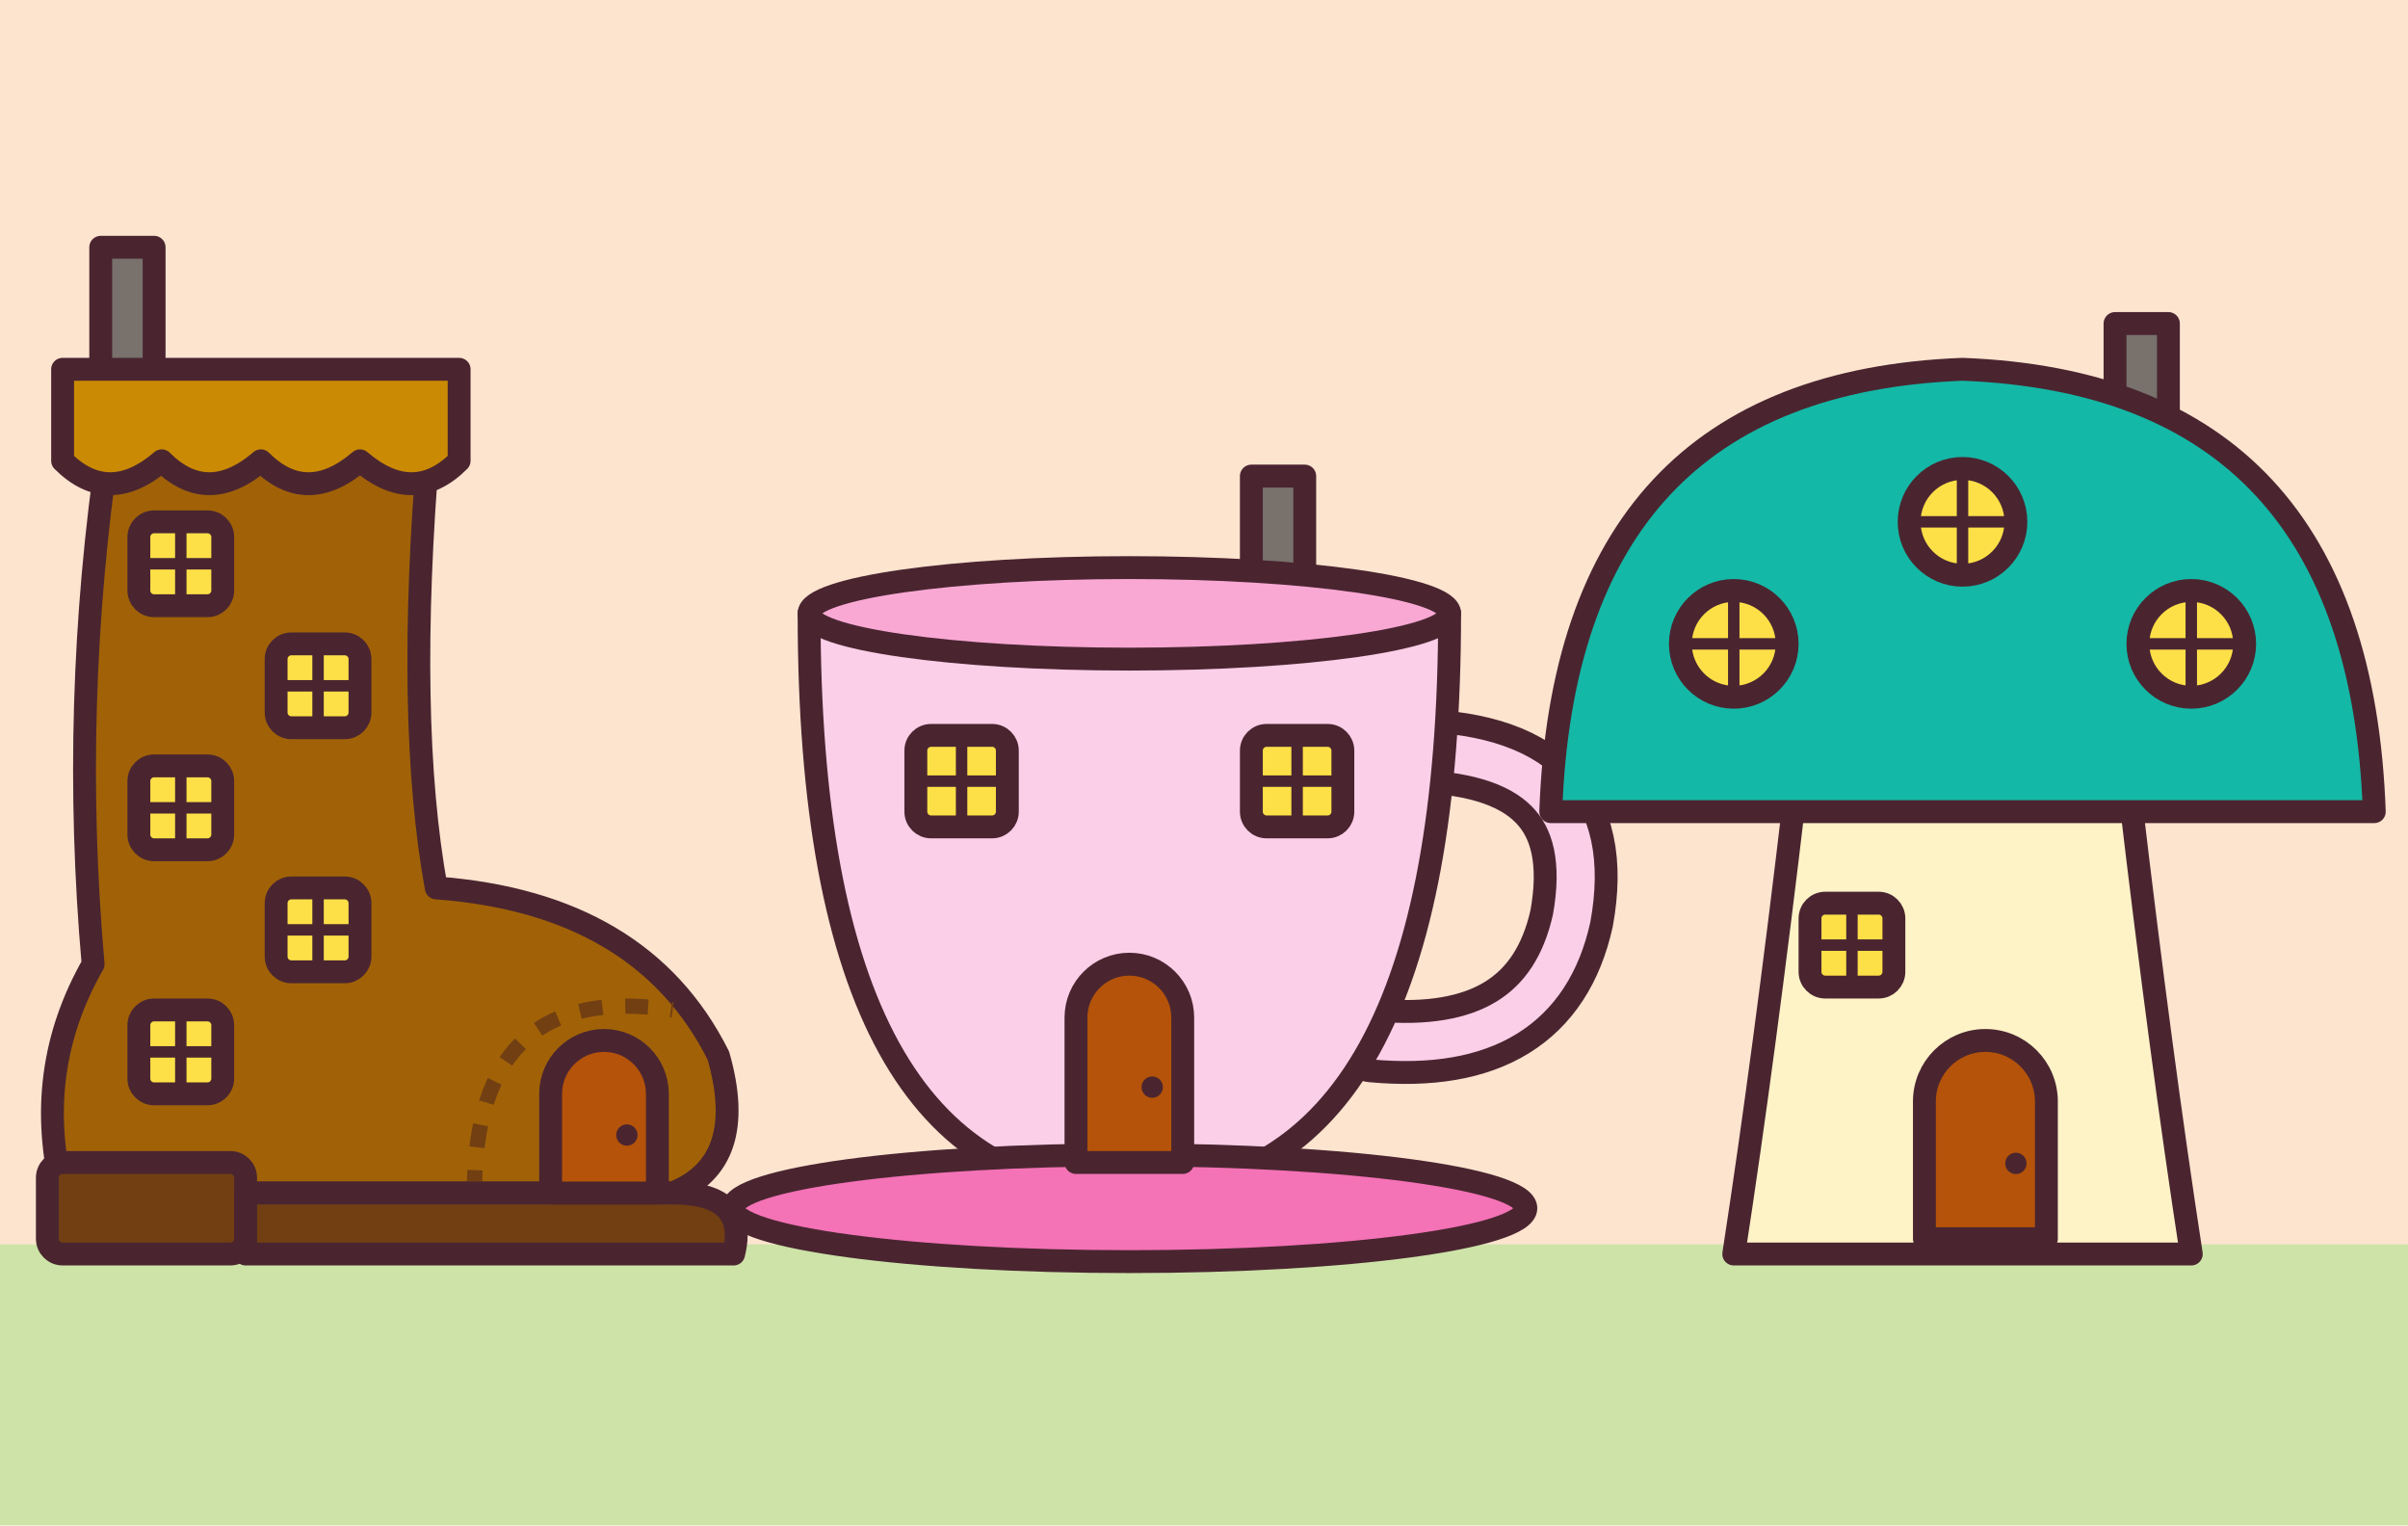
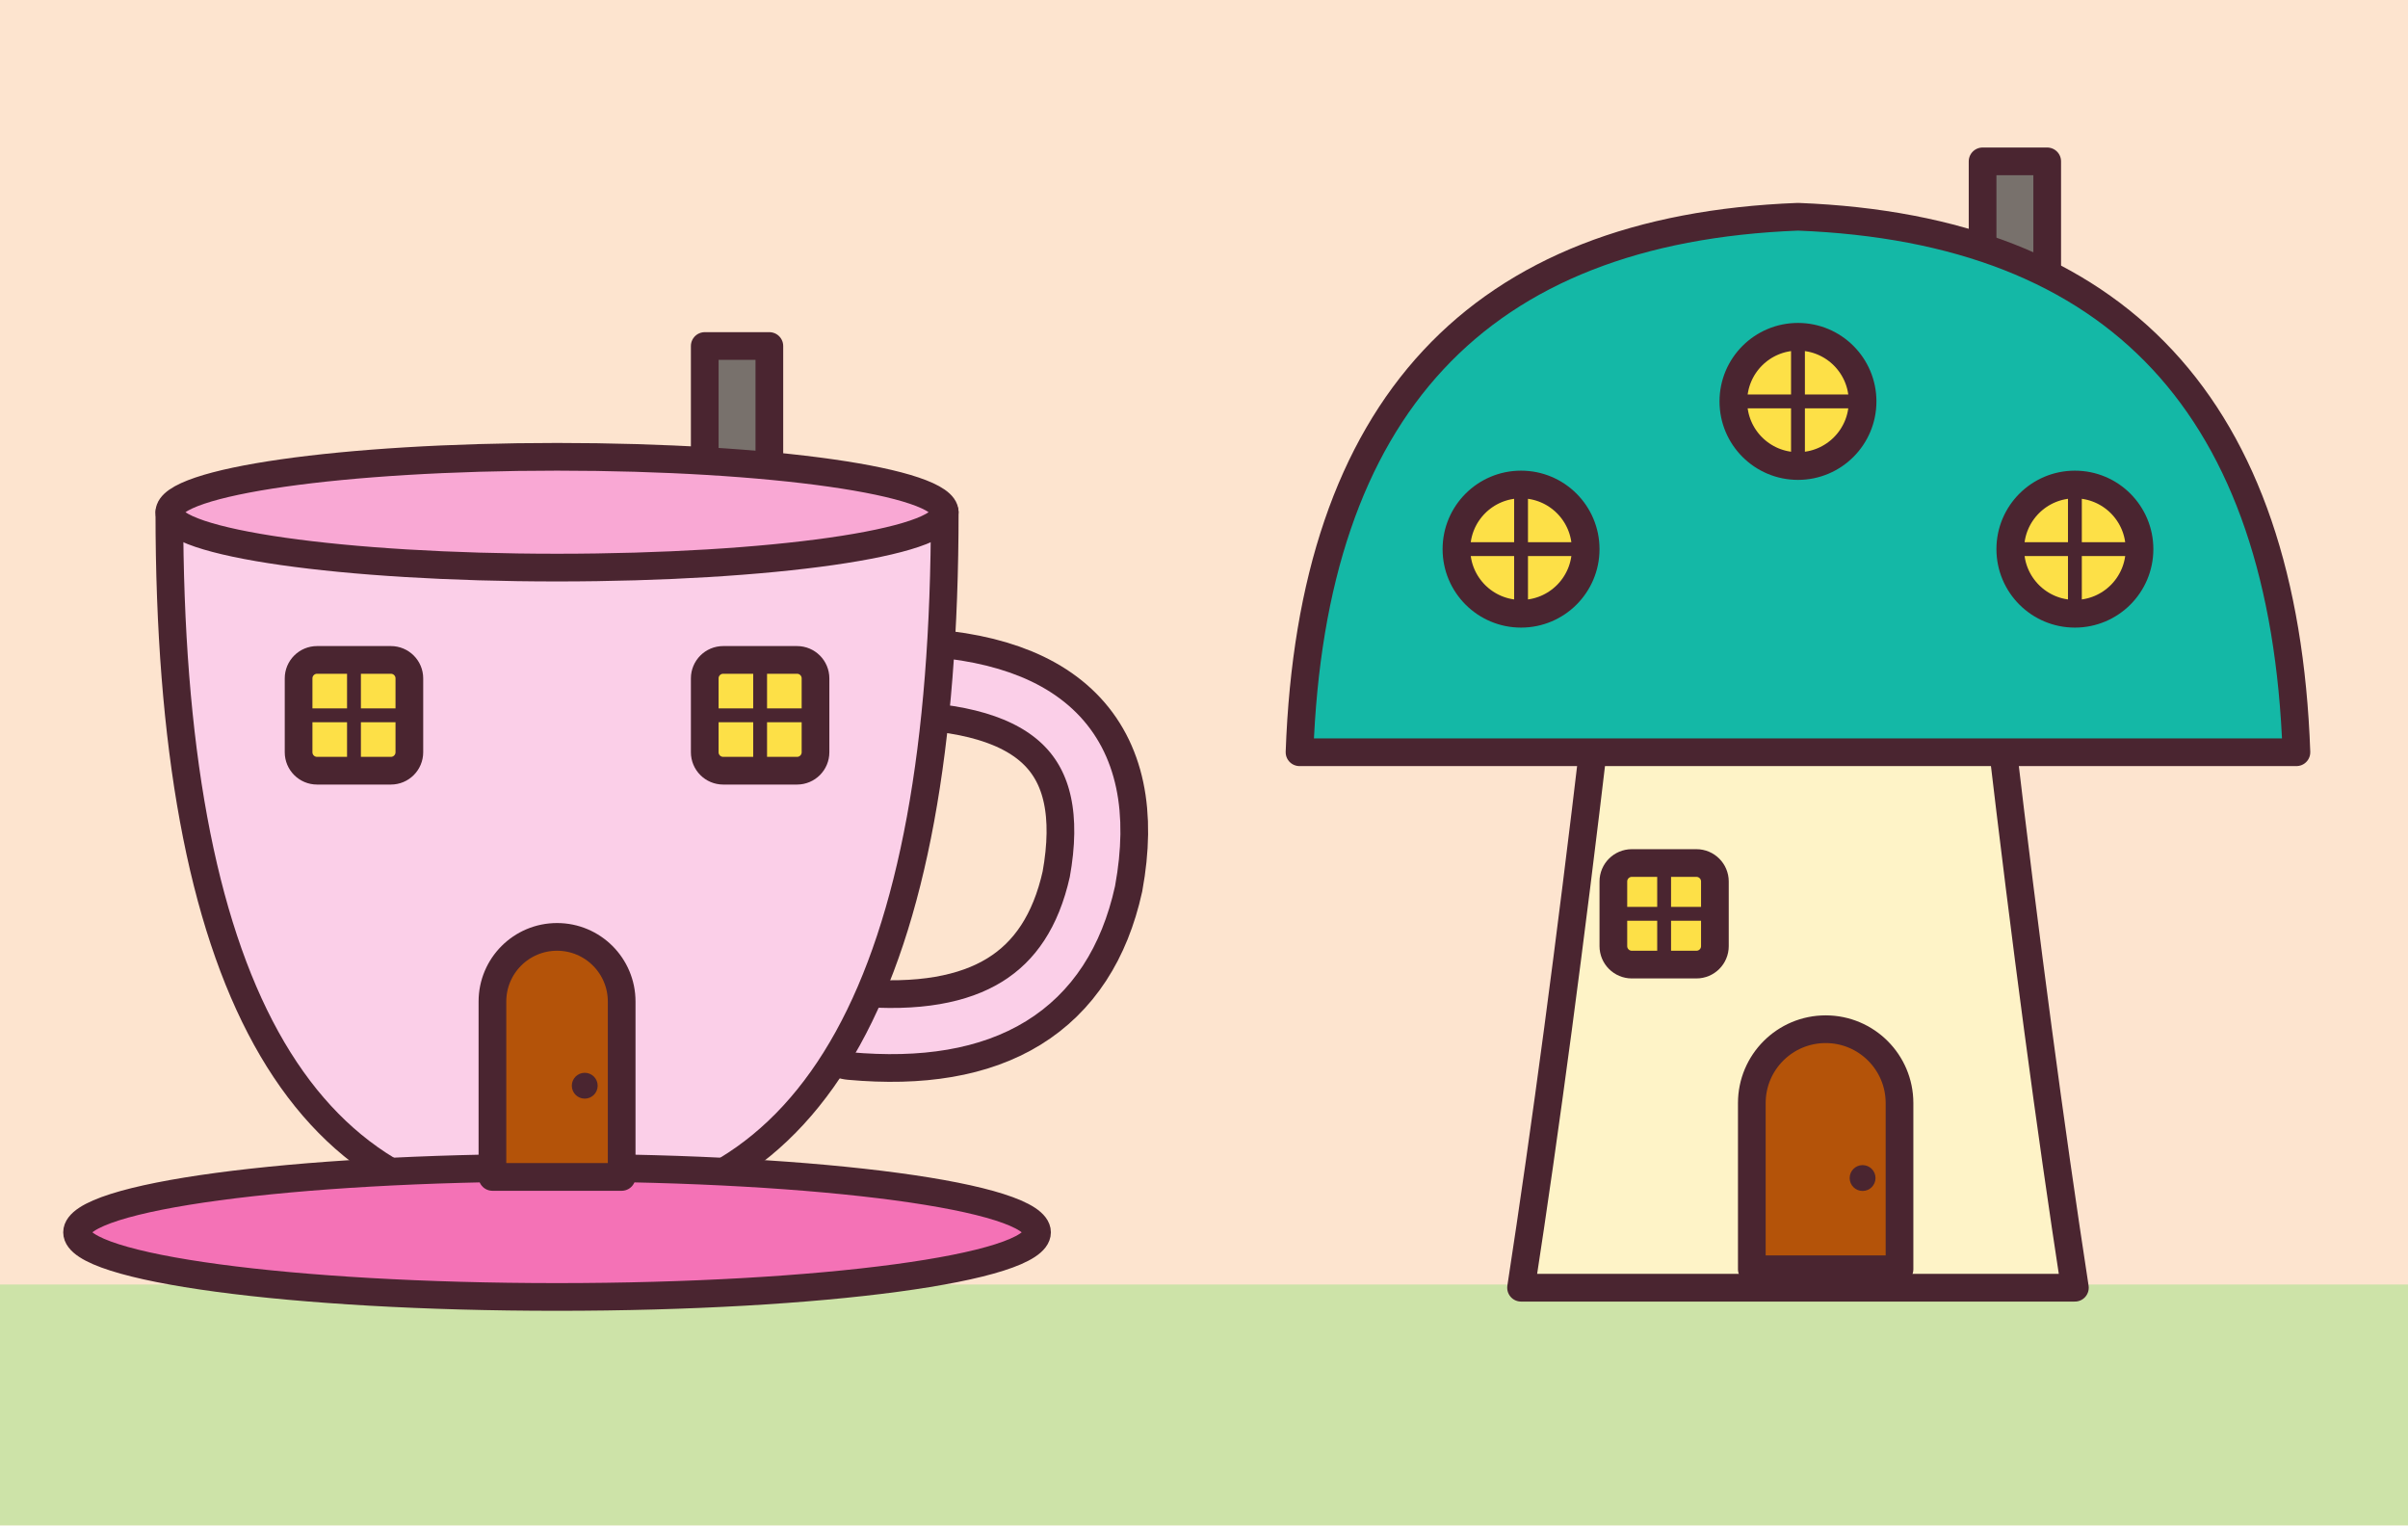
<svg xmlns="http://www.w3.org/2000/svg" viewBox="0 0 120 76">
  <rect width="120" height="76" fill="#FDE4CF" />
-   <rect y="62" width="120" height="14" fill="#CDE3A8" />
-   <g transform="translate(-6 10.8) scale(0.38)">
-     <rect x="29" y="4" width="7" height="18" fill="#78716c" stroke="#4a2530" stroke-width="3" stroke-linejoin="round" stroke-linecap="round" />
-     <path d="M30 30 H72 Q69 66 73 88 Q100 90 110 110 Q114 124 104 128 H24 Q20 112 28 98 Q25 64 30 30 Z" fill="#a16207" stroke="#4a2530" stroke-width="3" stroke-linejoin="round" stroke-linecap="round" />
-     <path d="M78 128 Q78 100 104 104" fill="none" stroke="#713f12" stroke-width="2" stroke-dasharray="3 3" />
-     <path d="M78 128 Q78 100 104 104" fill="none" stroke="transparent" stroke-width="8" />
-     <path d="M24 20 H76 V32 Q70 38 63 32 Q56 38 50 32 Q43 38 37 32 Q30 38 24 32 Z" fill="#ca8a04" stroke="#4a2530" stroke-width="3" stroke-linejoin="round" stroke-linecap="round" />
-     <rect x="22" y="124" width="26" height="12" rx="2" fill="#713f12" stroke="#4a2530" stroke-width="3" stroke-linejoin="round" stroke-linecap="round" />
-     <path d="M48 128 H104 Q114 128 112 136 H48 Z" fill="#713f12" stroke="#4a2530" stroke-width="3" stroke-linejoin="round" stroke-linecap="round" />
-     <rect fill="#fde047" x="34" y="40" width="11" height="11" rx="2" stroke="#4a2530" stroke-width="3" stroke-linejoin="round" stroke-linecap="round" />
-     <path d="M39.5 40 V51 M34 45.5 H45" stroke="#4a2530" stroke-width="1.5" />
-     <rect fill="#fde047" x="52" y="56" width="11" height="11" rx="2" stroke="#4a2530" stroke-width="3" stroke-linejoin="round" stroke-linecap="round" />
-     <path d="M57.5 56 V67 M52 61.5 H63" stroke="#4a2530" stroke-width="1.5" />
-     <rect fill="#fde047" x="34" y="72" width="11" height="11" rx="2" stroke="#4a2530" stroke-width="3" stroke-linejoin="round" stroke-linecap="round" />
-     <path d="M39.5 72 V83 M34 77.5 H45" stroke="#4a2530" stroke-width="1.5" />
-     <rect fill="#fde047" x="52" y="88" width="11" height="11" rx="2" stroke="#4a2530" stroke-width="3" stroke-linejoin="round" stroke-linecap="round" />
-     <path d="M57.5 88 V99 M52 93.5 H63" stroke="#4a2530" stroke-width="1.5" />
-     <rect fill="#fde047" x="34" y="104" width="11" height="11" rx="2" stroke="#4a2530" stroke-width="3" stroke-linejoin="round" stroke-linecap="round" />
-     <path d="M39.5 104 V115 M34 109.5 H45" stroke="#4a2530" stroke-width="1.5" />
-     <g>
-       <path d="M88 128 V115 A7 7 0 0 1 102 115 V128 Z" fill="#b45309" stroke="#4a2530" stroke-width="3" stroke-linejoin="round" stroke-linecap="round" />
-       <circle cx="98" cy="120.4" r="1.4" fill="#4a2530" />
-     </g>
-   </g>
-   <g transform="translate(35 10.8) scale(0.38)">
+   <rect y="64" width="120" height="12" fill="#CDE3A8" />
+   <g transform="translate(2 1.6) scale(0.46)">
    <rect x="72" y="34" width="7" height="16" fill="#78716c" stroke="#4a2530" stroke-width="3" stroke-linejoin="round" stroke-linecap="round" />
    <path d="M92 70 Q118 70 114 92 Q110 110 88 108" fill="none" stroke="#4a2530" stroke-width="11" stroke-linecap="round" />
    <path d="M92 70 Q118 70 114 92 Q110 110 88 108" fill="none" stroke="#fbcfe8" stroke-width="5" stroke-linecap="round" />
    <path d="M14 52 H98 Q98 128 56 128 Q14 128 14 52 Z" fill="#fbcfe8" stroke="#4a2530" stroke-width="3" stroke-linejoin="round" stroke-linecap="round" />
    <ellipse cx="56" cy="52" rx="42" ry="6" fill="#f9a8d4" stroke="#4a2530" stroke-width="3" stroke-linejoin="round" stroke-linecap="round" />
    <ellipse cx="56" cy="130" rx="52" ry="7" fill="#f472b6" stroke="#4a2530" stroke-width="3" stroke-linejoin="round" stroke-linecap="round" />
    <rect fill="#fde047" x="28" y="68" width="12" height="12" rx="2" stroke="#4a2530" stroke-width="3" stroke-linejoin="round" stroke-linecap="round" />
    <path d="M34 68 V80 M28 74 H40" stroke="#4a2530" stroke-width="1.5" />
    <rect fill="#fde047" x="72" y="68" width="12" height="12" rx="2" stroke="#4a2530" stroke-width="3" stroke-linejoin="round" stroke-linecap="round" />
    <path d="M78 68 V80 M72 74 H84" stroke="#4a2530" stroke-width="1.5" />
    <g>
      <path d="M49 124 V105 A7 7 0 0 1 63 105 V124 Z" fill="#b45309" stroke="#4a2530" stroke-width="3" stroke-linejoin="round" stroke-linecap="round" />
      <circle cx="59" cy="114.12" r="1.4" fill="#4a2530" />
    </g>
  </g>
-   <g transform="translate(75 10.8) scale(0.38)">
+   <g transform="translate(62 1.6) scale(0.46)">
    <rect x="80" y="14" width="7" height="16" fill="#78716c" stroke="#4a2530" stroke-width="3" stroke-linejoin="round" stroke-linecap="round" />
    <path d="M38 76 Q34 110 30 136 H90 Q86 110 82 76 Z" fill="#fef3c7" stroke="#4a2530" stroke-width="3" stroke-linejoin="round" stroke-linecap="round" />
    <path d="M6 78 Q8 22 60 20 Q112 22 114 78 Z" fill="#14b8a6" stroke="#4a2530" stroke-width="3" stroke-linejoin="round" stroke-linecap="round" />
    <circle fill="#fde047" cx="30" cy="56" r="7" stroke="#4a2530" stroke-width="3" stroke-linejoin="round" stroke-linecap="round" />
    <path d="M30 49 V63 M23 56 H37" stroke="#4a2530" stroke-width="1.5" />
    <circle fill="#fde047" cx="60" cy="40" r="7" stroke="#4a2530" stroke-width="3" stroke-linejoin="round" stroke-linecap="round" />
    <path d="M60 33 V47 M53 40 H67" stroke="#4a2530" stroke-width="1.5" />
    <circle fill="#fde047" cx="90" cy="56" r="7" stroke="#4a2530" stroke-width="3" stroke-linejoin="round" stroke-linecap="round" />
    <path d="M90 49 V63 M83 56 H97" stroke="#4a2530" stroke-width="1.5" />
    <rect fill="#fde047" x="40" y="90" width="11" height="11" rx="2" stroke="#4a2530" stroke-width="3" stroke-linejoin="round" stroke-linecap="round" />
    <path d="M45.5 90 V101 M40 95.5 H51" stroke="#4a2530" stroke-width="1.5" />
    <g>
      <path d="M55 134 V116 A8 8 0 0 1 71 116 V134 Z" fill="#b45309" stroke="#4a2530" stroke-width="3" stroke-linejoin="round" stroke-linecap="round" />
      <circle cx="67" cy="124.12" r="1.4" fill="#4a2530" />
    </g>
  </g>
</svg>
